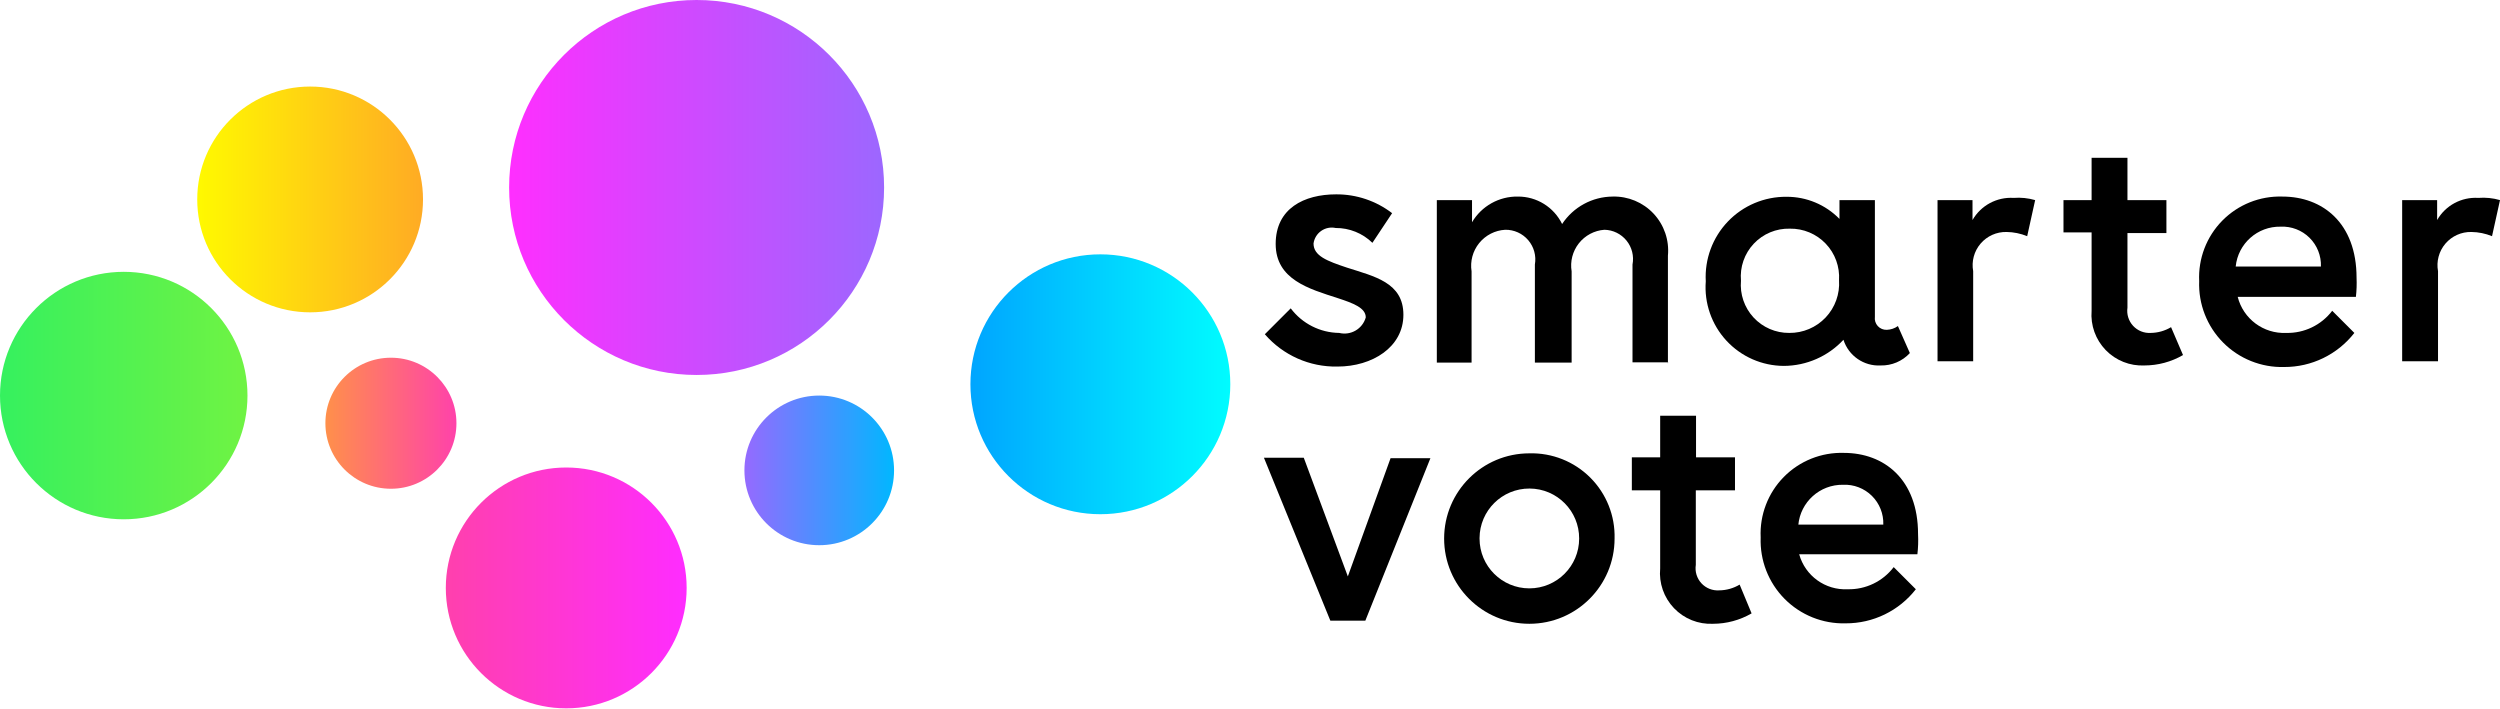
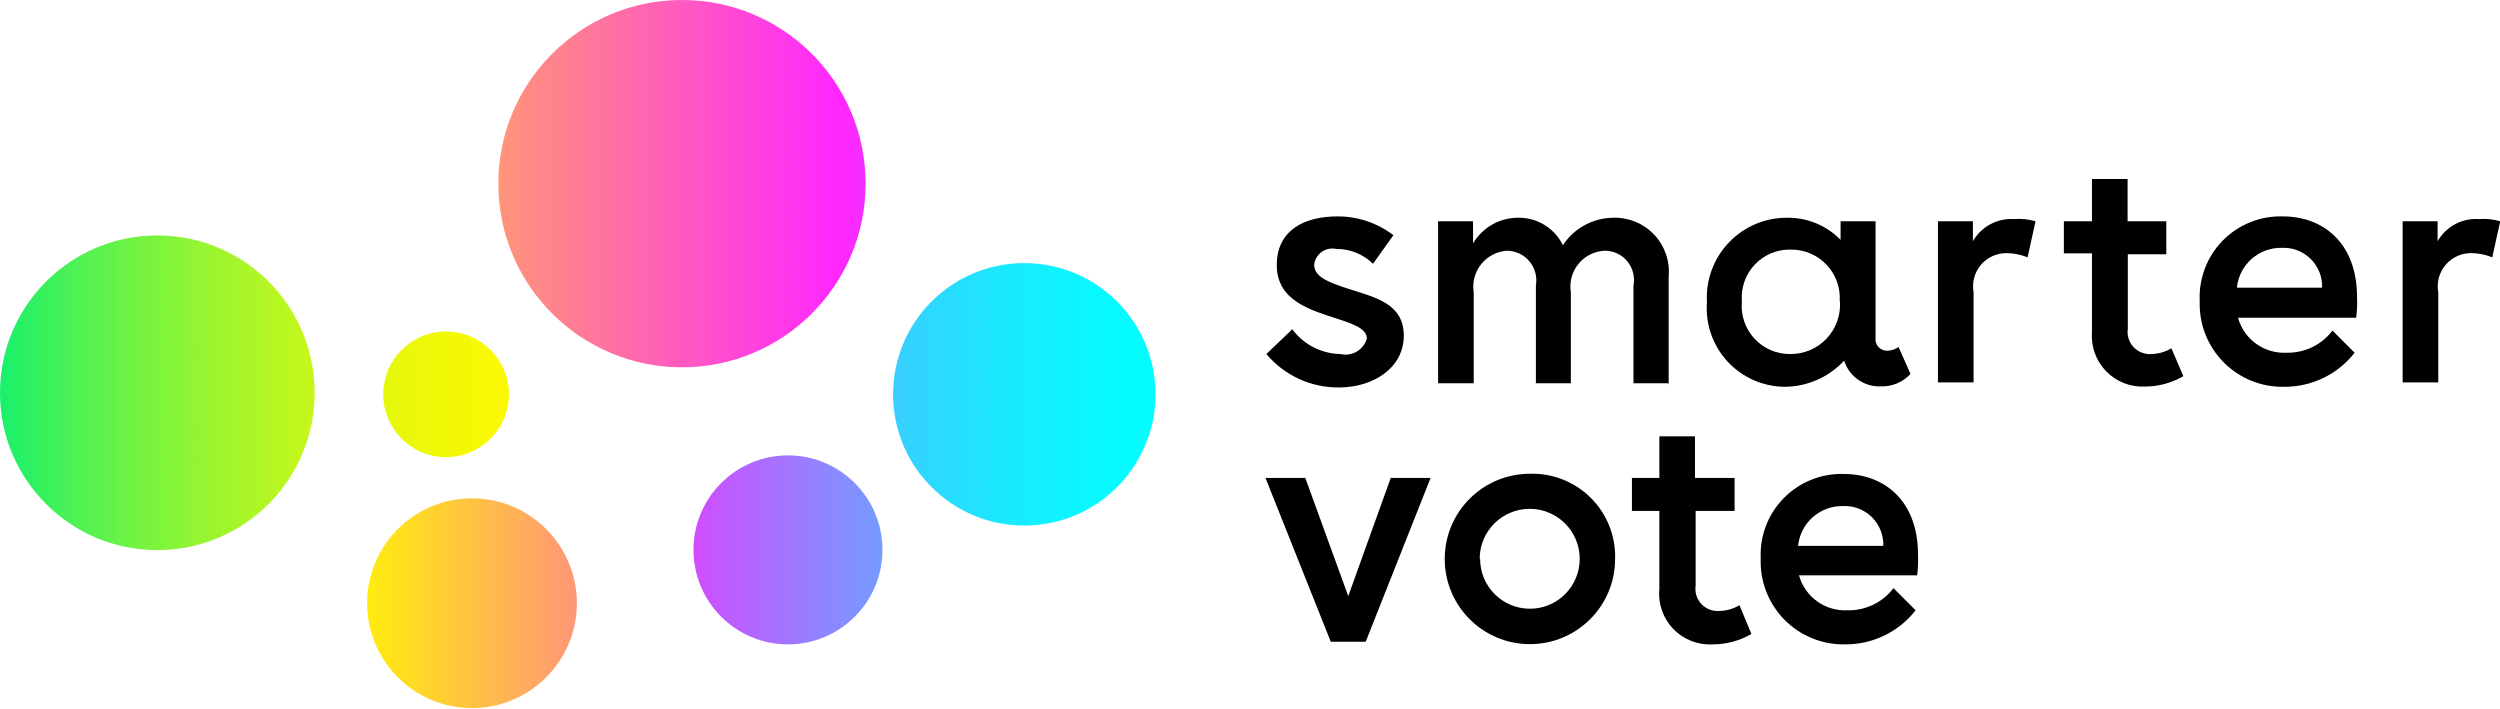
- <svg xmlns="http://www.w3.org/2000/svg" viewBox="0 0 112.94 32">
+ <svg xmlns="http://www.w3.org/2000/svg" xmlns:xlink="http://www.w3.org/1999/xlink" viewBox="0 0 112.98 32">
  <defs>
-     <style>.a{fill:url(#a);}.b{fill:url(#b);}.c{fill:url(#c);}.d{fill:url(#d);}.e{fill:url(#e);}.f{fill:url(#f);}.g{fill:url(#g);}</style>
-     <linearGradient id="a" x1="-8.27" y1="17.87" x2="241.82" y2="17.87" gradientUnits="userSpaceOnUse">
+     <style>.a{fill:url(#a);}.b{fill:url(#b);}.c{fill:url(#c);}.d{fill:url(#d);}.e{fill:url(#e);}.f{fill:url(#f);}</style>
+     <linearGradient id="a" x1="-1.25" y1="17.75" x2="90.96" y2="17.75" gradientUnits="userSpaceOnUse">
      <stop offset="0" stop-color="#00ef77" />
      <stop offset="0" stop-color="#05ef75" />
      <stop offset="0.04" stop-color="#3ff15a" />
      <stop offset="0.08" stop-color="#72f342" />
      <stop offset="0.12" stop-color="#9df52e" />
      <stop offset="0.16" stop-color="#c1f71d" />
      <stop offset="0.2" stop-color="#dcf810" />
      <stop offset="0.25" stop-color="#eff807" />
      <stop offset="0.29" stop-color="#fbf902" />
      <stop offset="0.33" stop-color="#fff900" />
      <stop offset="0.39" stop-color="#ffd62a" />
      <stop offset="0.53" stop-color="#ff7e94" />
      <stop offset="0.67" stop-color="#ff25ff" />
      <stop offset="0.72" stop-color="#c15aff" />
      <stop offset="0.78" stop-color="#878cff" />
      <stop offset="0.83" stop-color="#57b5ff" />
      <stop offset="0.88" stop-color="#31d5ff" />
      <stop offset="0.93" stop-color="#16ecff" />
      <stop offset="0.97" stop-color="#06faff" />
      <stop offset="1" stop-color="aqua" />
    </linearGradient>
-     <linearGradient id="b" x1="8.91" y1="9.01" x2="19.11" y2="9.01" gradientUnits="userSpaceOnUse">
-       <stop offset="0" stop-color="#fff900" />
-       <stop offset="1" stop-color="#ffab24" />
-     </linearGradient>
-     <linearGradient id="c" x1="14.69" y1="19.12" x2="20.62" y2="19.12" gradientUnits="userSpaceOnUse">
-       <stop offset="0" stop-color="#ff904a" />
-       <stop offset="1" stop-color="#ff42aa" />
-     </linearGradient>
-     <linearGradient id="d" x1="20.14" y1="26.56" x2="31.02" y2="26.56" gradientUnits="userSpaceOnUse">
-       <stop offset="0" stop-color="#ff40ad" />
-       <stop offset="1" stop-color="#ff2cff" />
-     </linearGradient>
-     <linearGradient id="e" x1="23" y1="8.47" x2="39.94" y2="8.47" gradientUnits="userSpaceOnUse">
-       <stop offset="0" stop-color="#ff2eff" />
-       <stop offset="1" stop-color="#9c67ff" />
-     </linearGradient>
-     <linearGradient id="f" x1="33.63" y1="21.25" x2="40.4" y2="21.25" gradientUnits="userSpaceOnUse">
-       <stop offset="0" stop-color="#956aff" />
-       <stop offset="1" stop-color="#00b7ff" />
-     </linearGradient>
-     <linearGradient id="g" x1="43.83" y1="17.36" x2="55.58" y2="17.36" gradientUnits="userSpaceOnUse">
-       <stop offset="0" stop-color="#00a5ff" />
-       <stop offset="1" stop-color="#00fcff" />
-     </linearGradient>
+     <linearGradient id="b" x1="-0.62" y1="17.82" x2="80.5" y2="17.82" xlink:href="#a" />
+     <linearGradient id="c" x1="-7.3" y1="27.26" x2="60.59" y2="27.26" xlink:href="#a" />
+     <linearGradient id="d" x1="-20.97" y1="8.3" x2="67.23" y2="8.3" xlink:href="#a" />
+     <linearGradient id="e" x1="-33.37" y1="24.85" x2="58.26" y2="24.85" xlink:href="#a" />
+     <linearGradient id="f" x1="388.78" y1="530.93" x2="472.64" y2="530.93" gradientTransform="matrix(1.12, 0, 0, 1.12, -476.65, -578.25)" xlink:href="#a" />
  </defs>
-   <path d="M58.31,13.89A2.78,2.78,0,0,0,60.5,15a1,1,0,0,0,1.2-.7c0-.43-0.56-0.64-1.26-0.87-1.3-.42-2.81-0.84-2.81-2.45s1.29-2.24,2.73-2.24a4.11,4.11,0,0,1,2.53.85L62,10.93a2.35,2.35,0,0,0-1.66-.67,0.83,0.83,0,0,0-1,.7c0,0.56.61,0.79,1.51,1.09,1.24,0.4,2.55.67,2.55,2.13S62,16.52,60.42,16.52a4.23,4.23,0,0,1-3.28-1.46Z" transform="translate(0 0.04)" />
-   <path d="M75.36,16.33H73.75V11.91a1.32,1.32,0,0,0-1.27-1.57A1.62,1.62,0,0,0,71,12.22v4.12H69.34V11.91A1.34,1.34,0,0,0,68,10.34a1.63,1.63,0,0,0-1.52,1.88v4.12H64.91V9H66.5v1a2.36,2.36,0,0,1,2.07-1.16,2.21,2.21,0,0,1,2,1.24,2.76,2.76,0,0,1,2.28-1.24,2.44,2.44,0,0,1,2.5,2.67v4.88Z" transform="translate(0 0.04)" />
-   <path d="M86.28,15.91a1.74,1.74,0,0,1-1.32.56,1.67,1.67,0,0,1-1.68-1.16,3.7,3.7,0,0,1-2.69,1.18,3.55,3.55,0,0,1-3.53-3.82,3.62,3.62,0,0,1,3.65-3.82,3.32,3.32,0,0,1,2.39,1V9H84.7v5.27a0.52,0.52,0,0,0,.54.59,0.91,0.91,0,0,0,.5-0.17Zm-3.2-3.29a2.19,2.19,0,0,0-2.22-2.33,2.16,2.16,0,0,0-2.21,2.35A2.17,2.17,0,0,0,80.83,15,2.23,2.23,0,0,0,83.08,12.62Z" transform="translate(0 0.04)" />
-   <path d="M91.94,9l-0.36,1.63a2.55,2.55,0,0,0-.93-0.19,1.5,1.5,0,0,0-1.51,1.77v4.07H87.53V9h1.58v0.9a2,2,0,0,1,1.86-1A2.72,2.72,0,0,1,91.94,9Z" transform="translate(0 0.04)" />
-   <path d="M94.49,10.46H93.22V9h1.27V7.09h1.62V9h1.76v1.49H96.11v3.37A1,1,0,0,0,97.16,15a1.83,1.83,0,0,0,.92-0.26L98.62,16a3.48,3.48,0,0,1-1.74.47A2.29,2.29,0,0,1,94.49,14V10.46Z" transform="translate(0 0.04)" />
-   <path d="M106.43,13.37h-5.34A2.16,2.16,0,0,0,103.28,15a2.54,2.54,0,0,0,2.08-1l1,1a4,4,0,0,1-3.17,1.54,3.74,3.74,0,0,1-3.84-3.88,3.65,3.65,0,0,1,3.76-3.82c1.8,0,3.35,1.18,3.35,3.67A5.43,5.43,0,0,1,106.43,13.37ZM101,12h3.85a1.74,1.74,0,0,0-1.82-1.8A2,2,0,0,0,101,12Z" transform="translate(0 0.04)" />
-   <path d="M112.94,9l-0.36,1.63a2.55,2.55,0,0,0-.93-0.19,1.5,1.5,0,0,0-1.51,1.77v4.07h-1.62V9h1.58v0.9a2,2,0,0,1,1.86-1A2.72,2.72,0,0,1,112.94,9Z" transform="translate(0 0.04)" />
-   <circle class="a" cx="5.59" cy="17.87" r="5.59" />
-   <circle class="b" cx="14.01" cy="9.01" r="5.1" />
-   <circle class="c" cx="17.66" cy="19.12" r="2.96" />
-   <circle class="d" cx="25.58" cy="26.56" r="5.44" />
-   <circle class="e" cx="31.47" cy="8.47" r="8.47" />
-   <circle class="f" cx="37.01" cy="21.25" r="3.38" />
-   <circle class="g" cx="49.71" cy="17.36" r="5.87" />
-   <path d="M60.1,28l-3-7.36h1.8L60.89,26l1.93-5.34h1.8L61.68,28H60.1Z" transform="translate(0 0.04)" />
-   <path d="M72.94,24.29a3.85,3.85,0,1,1-3.85-3.85A3.75,3.75,0,0,1,72.94,24.29Zm-6.1,0a2.25,2.25,0,1,0,4.5,0A2.25,2.25,0,1,0,66.84,24.27Z" transform="translate(0 0.04)" />
-   <path d="M75,22.11H73.72V20.62H75V18.74h1.62v1.88h1.76v1.49H76.61v3.37a1,1,0,0,0,1.06,1.15,1.83,1.83,0,0,0,.92-0.26l0.54,1.3a3.48,3.48,0,0,1-1.74.47A2.29,2.29,0,0,1,75,25.64V22.11Z" transform="translate(0 0.04)" />
-   <path d="M86.62,25H81.28a2.16,2.16,0,0,0,2.19,1.58,2.54,2.54,0,0,0,2.08-1l1,1a4,4,0,0,1-3.17,1.54,3.74,3.74,0,0,1-3.84-3.88,3.65,3.65,0,0,1,3.76-3.82c1.8,0,3.35,1.18,3.35,3.67A5.43,5.43,0,0,1,86.62,25Zm-5.39-1.34h3.85a1.74,1.74,0,0,0-1.82-1.8A2,2,0,0,0,81.24,23.68Z" transform="translate(0 0.04)" />
+   <path d="M58.41,14.88A2.78,2.78,0,0,0,60.59,16a1,1,0,0,0,1.19-.7c0-.43-0.56-0.64-1.26-0.87-1.3-.42-2.81-0.84-2.81-2.45S59,9.78,60.45,9.78a4.11,4.11,0,0,1,2.53.85l-0.92,1.29a2.35,2.35,0,0,0-1.66-.67,0.83,0.83,0,0,0-1,.7c0,0.56.61,0.79,1.51,1.09,1.24,0.4,2.54.67,2.54,2.13s-1.38,2.34-2.93,2.34A4.23,4.23,0,0,1,57.24,16Z" transform="translate(-0.01)" />
+   <path d="M75.44,17.32H73.83V12.9a1.32,1.32,0,0,0-1.27-1.57A1.62,1.62,0,0,0,71,13.21v4.11H69.42V12.9a1.34,1.34,0,0,0-1.29-1.57,1.63,1.63,0,0,0-1.52,1.88v4.11H65V10h1.58v1a2.36,2.36,0,0,1,2.06-1.16,2.21,2.21,0,0,1,2,1.24,2.76,2.76,0,0,1,2.28-1.24,2.44,2.44,0,0,1,2.5,2.67v4.87Z" transform="translate(-0.01)" />
+   <path d="M86.35,16.9a1.74,1.74,0,0,1-1.32.56,1.67,1.67,0,0,1-1.68-1.16,3.7,3.7,0,0,1-2.68,1.18,3.55,3.55,0,0,1-3.52-3.82A3.61,3.61,0,0,1,80.8,9.84a3.31,3.31,0,0,1,2.39,1V10h1.58v5.26a0.52,0.52,0,0,0,.54.59,0.91,0.91,0,0,0,.5-0.17Zm-3.2-3.29a2.19,2.19,0,0,0-2.22-2.33,2.16,2.16,0,0,0-2.2,2.34A2.17,2.17,0,0,0,80.91,16,2.23,2.23,0,0,0,83.16,13.61Z" transform="translate(-0.01)" />
+   <path d="M92,10l-0.36,1.63a2.55,2.55,0,0,0-.93-0.19,1.5,1.5,0,0,0-1.51,1.77v4.07H87.59V10h1.58v0.9a2,2,0,0,1,1.86-1A2.72,2.72,0,0,1,92,10Z" transform="translate(-0.01)" />
+   <path d="M94.55,11.45H93.28V10h1.27V8.09h1.61V10h1.75v1.49H96.17v3.37A1,1,0,0,0,97.22,16a1.83,1.83,0,0,0,.92-0.26L98.68,17a3.48,3.48,0,0,1-1.74.47A2.29,2.29,0,0,1,94.55,15V11.45Z" transform="translate(-0.01)" />
+   <path d="M106.49,14.36h-5.34a2.16,2.16,0,0,0,2.19,1.58,2.54,2.54,0,0,0,2.08-1l1,1a4,4,0,0,1-3.17,1.54,3.74,3.74,0,0,1-3.83-3.88,3.65,3.65,0,0,1,3.76-3.82c1.8,0,3.35,1.18,3.35,3.66A5.43,5.43,0,0,1,106.49,14.36ZM101.1,13h3.85a1.74,1.74,0,0,0-1.82-1.8A2,2,0,0,0,101.1,13Z" transform="translate(-0.01)" />
+   <path d="M113,10l-0.36,1.63a2.55,2.55,0,0,0-.93-0.19,1.5,1.5,0,0,0-1.51,1.77v4.07h-1.61V10h1.58v0.9a2,2,0,0,1,1.86-1A2.72,2.72,0,0,1,113,10Z" transform="translate(-0.01)" />
+   <path d="M60.15,29L57.2,21.6H59l1.94,5.34,1.92-5.34h1.8L61.73,29H60.15Z" transform="translate(-0.01)" />
+   <path d="M73,25.26a3.85,3.85,0,1,1-3.85-3.85A3.74,3.74,0,0,1,73,25.26Zm-6.1,0a2.25,2.25,0,1,0,4.5,0A2.25,2.25,0,1,0,66.88,25.25Z" transform="translate(-0.01)" />
+   <path d="M75,23.09H73.76V21.6H75V19.72h1.61V21.6H78.4v1.49H76.64v3.37a1,1,0,0,0,1.06,1.15,1.83,1.83,0,0,0,.92-0.26l0.54,1.3a3.48,3.48,0,0,1-1.74.47A2.29,2.29,0,0,1,75,26.61V23.09Z" transform="translate(-0.01)" />
+   <path d="M86.65,26H81.31a2.16,2.16,0,0,0,2.19,1.58,2.54,2.54,0,0,0,2.08-1l1,1a4,4,0,0,1-3.17,1.54,3.74,3.74,0,0,1-3.83-3.88,3.65,3.65,0,0,1,3.76-3.82c1.8,0,3.35,1.18,3.35,3.66A5.43,5.43,0,0,1,86.65,26Zm-5.38-1.33h3.85a1.74,1.74,0,0,0-1.82-1.8A2,2,0,0,0,81.27,24.66Z" transform="translate(-0.01)" />
+   <circle class="a" cx="7.11" cy="17.75" r="7.11" />
+   <circle class="b" cx="20.16" cy="17.82" r="2.84" />
+   <circle class="c" cx="21.33" cy="27.26" r="4.74" />
+   <path class="d" d="M30.83,0a8.3,8.3,0,1,1-8.3,8.3A8.3,8.3,0,0,1,30.83,0" transform="translate(-0.01)" />
+   <circle class="e" cx="35.61" cy="24.85" r="4.27" />
+   <circle class="f" cx="46.29" cy="17.82" r="5.93" />
</svg>
